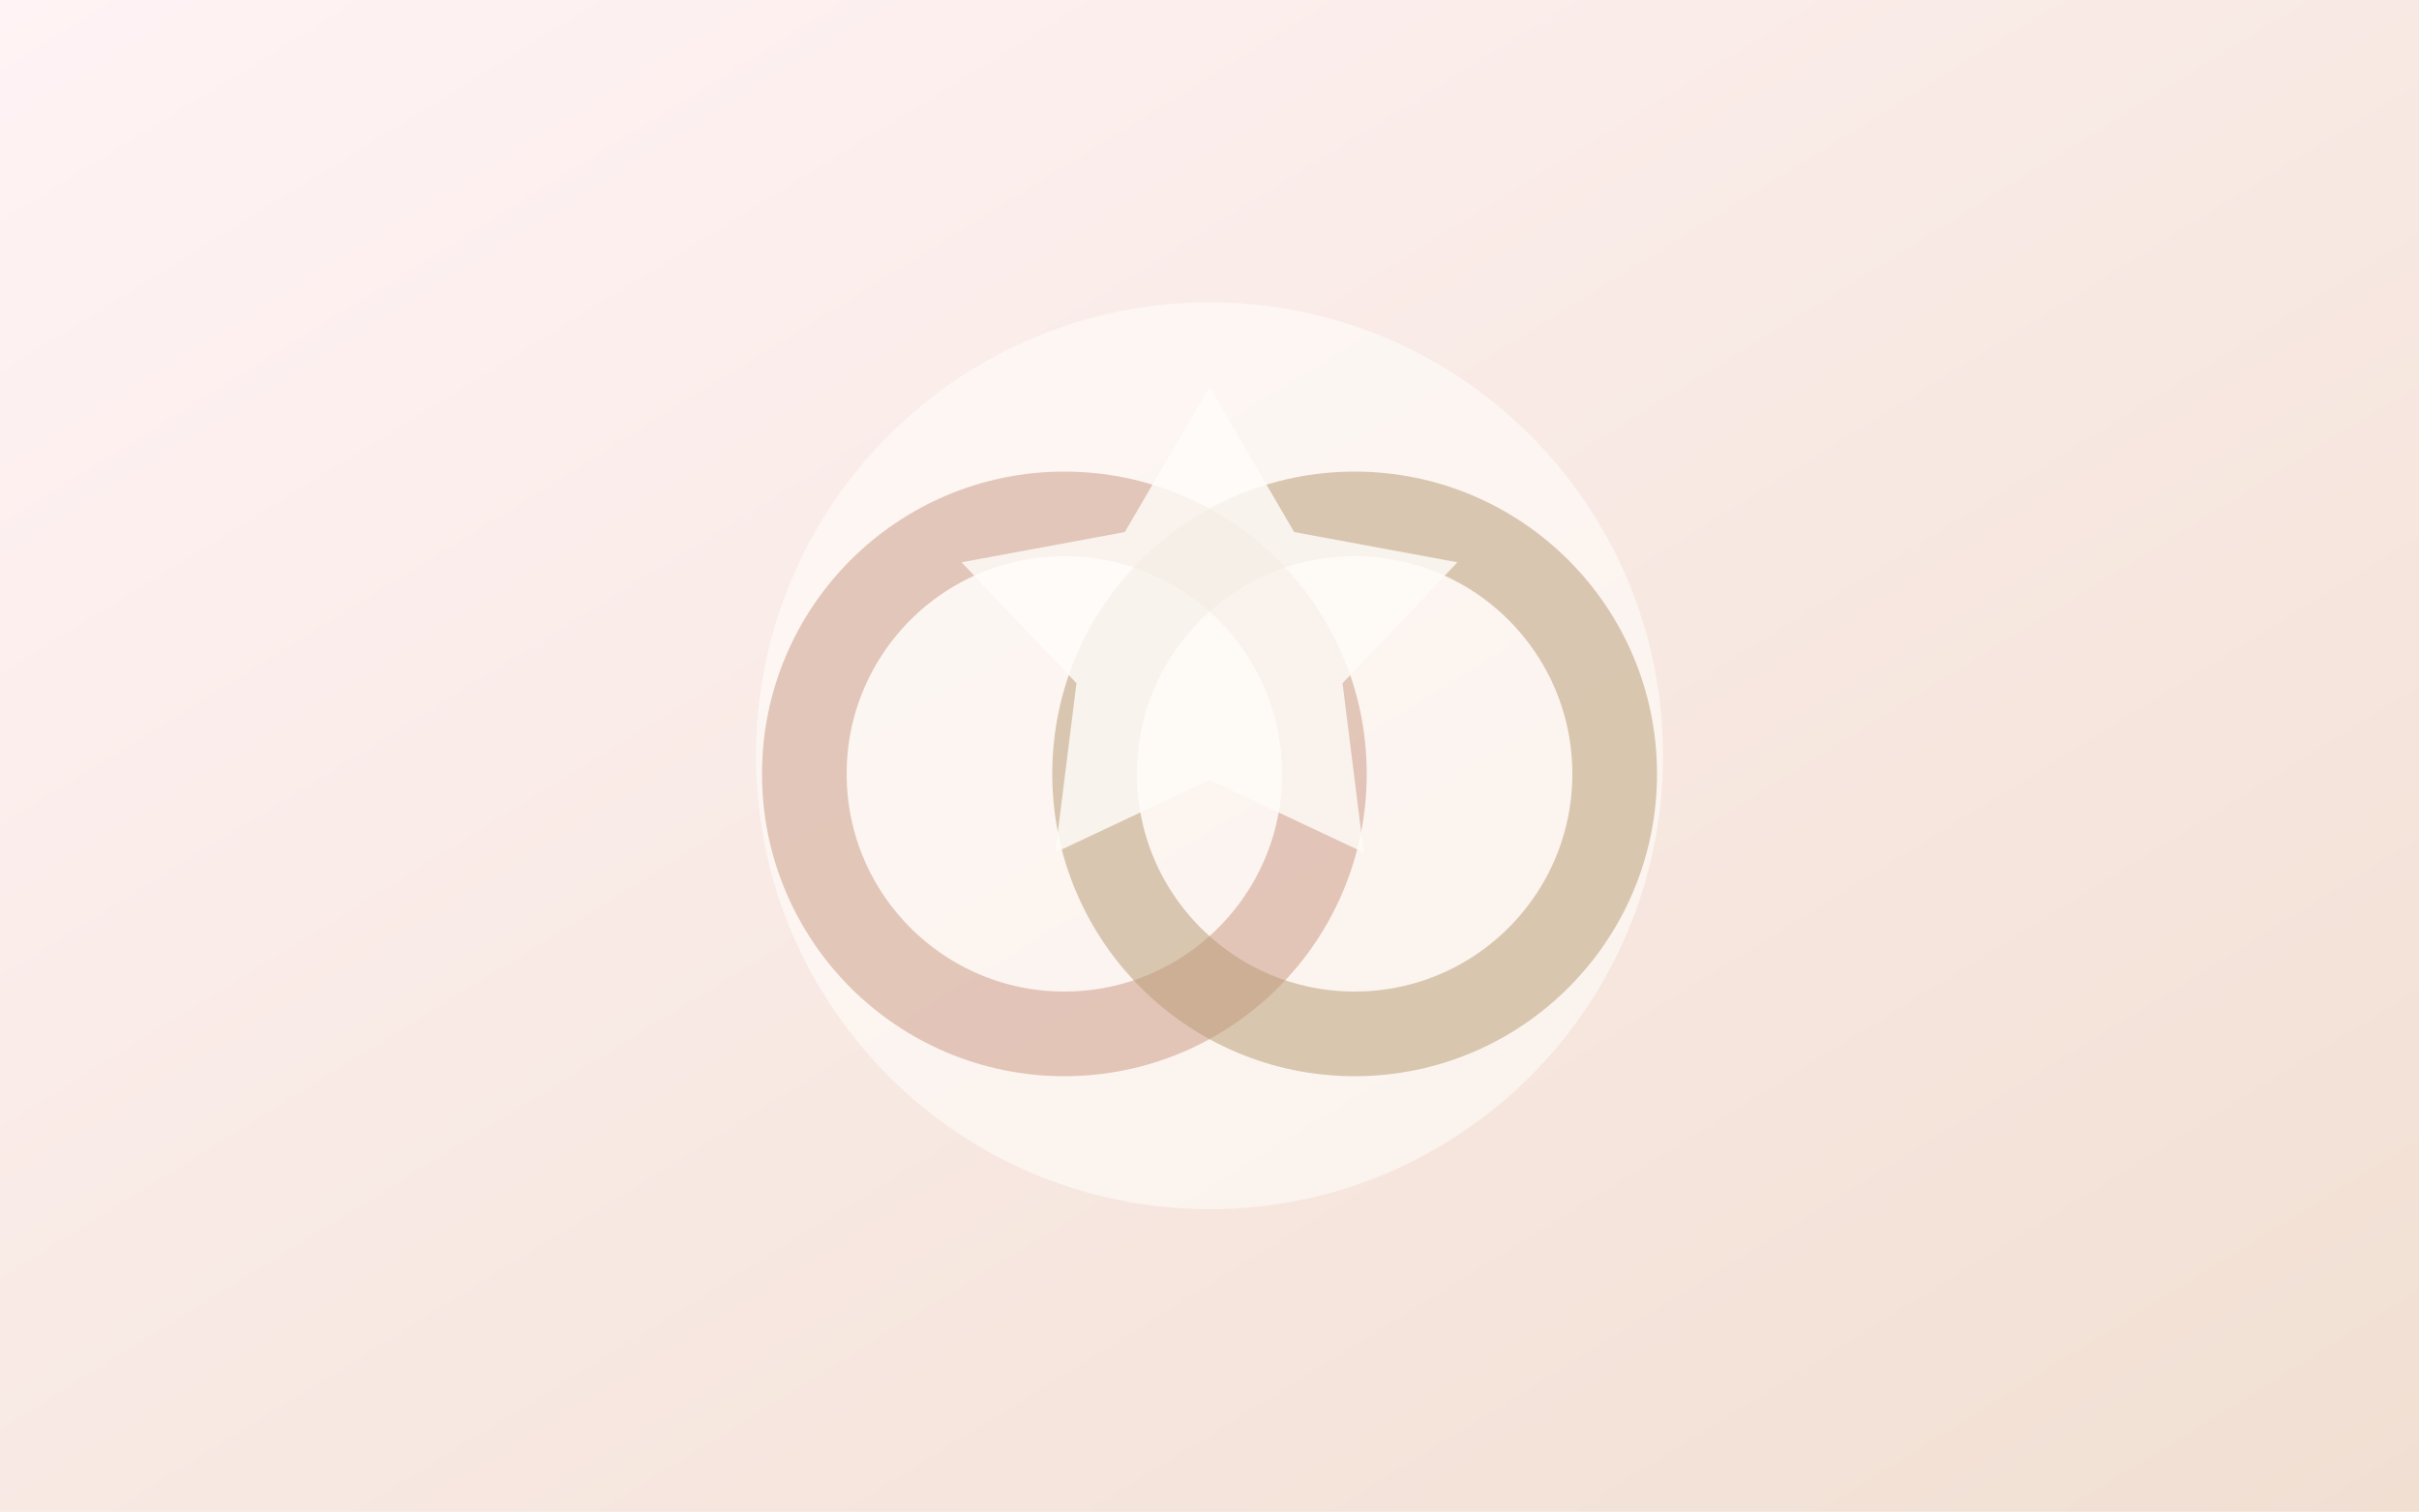
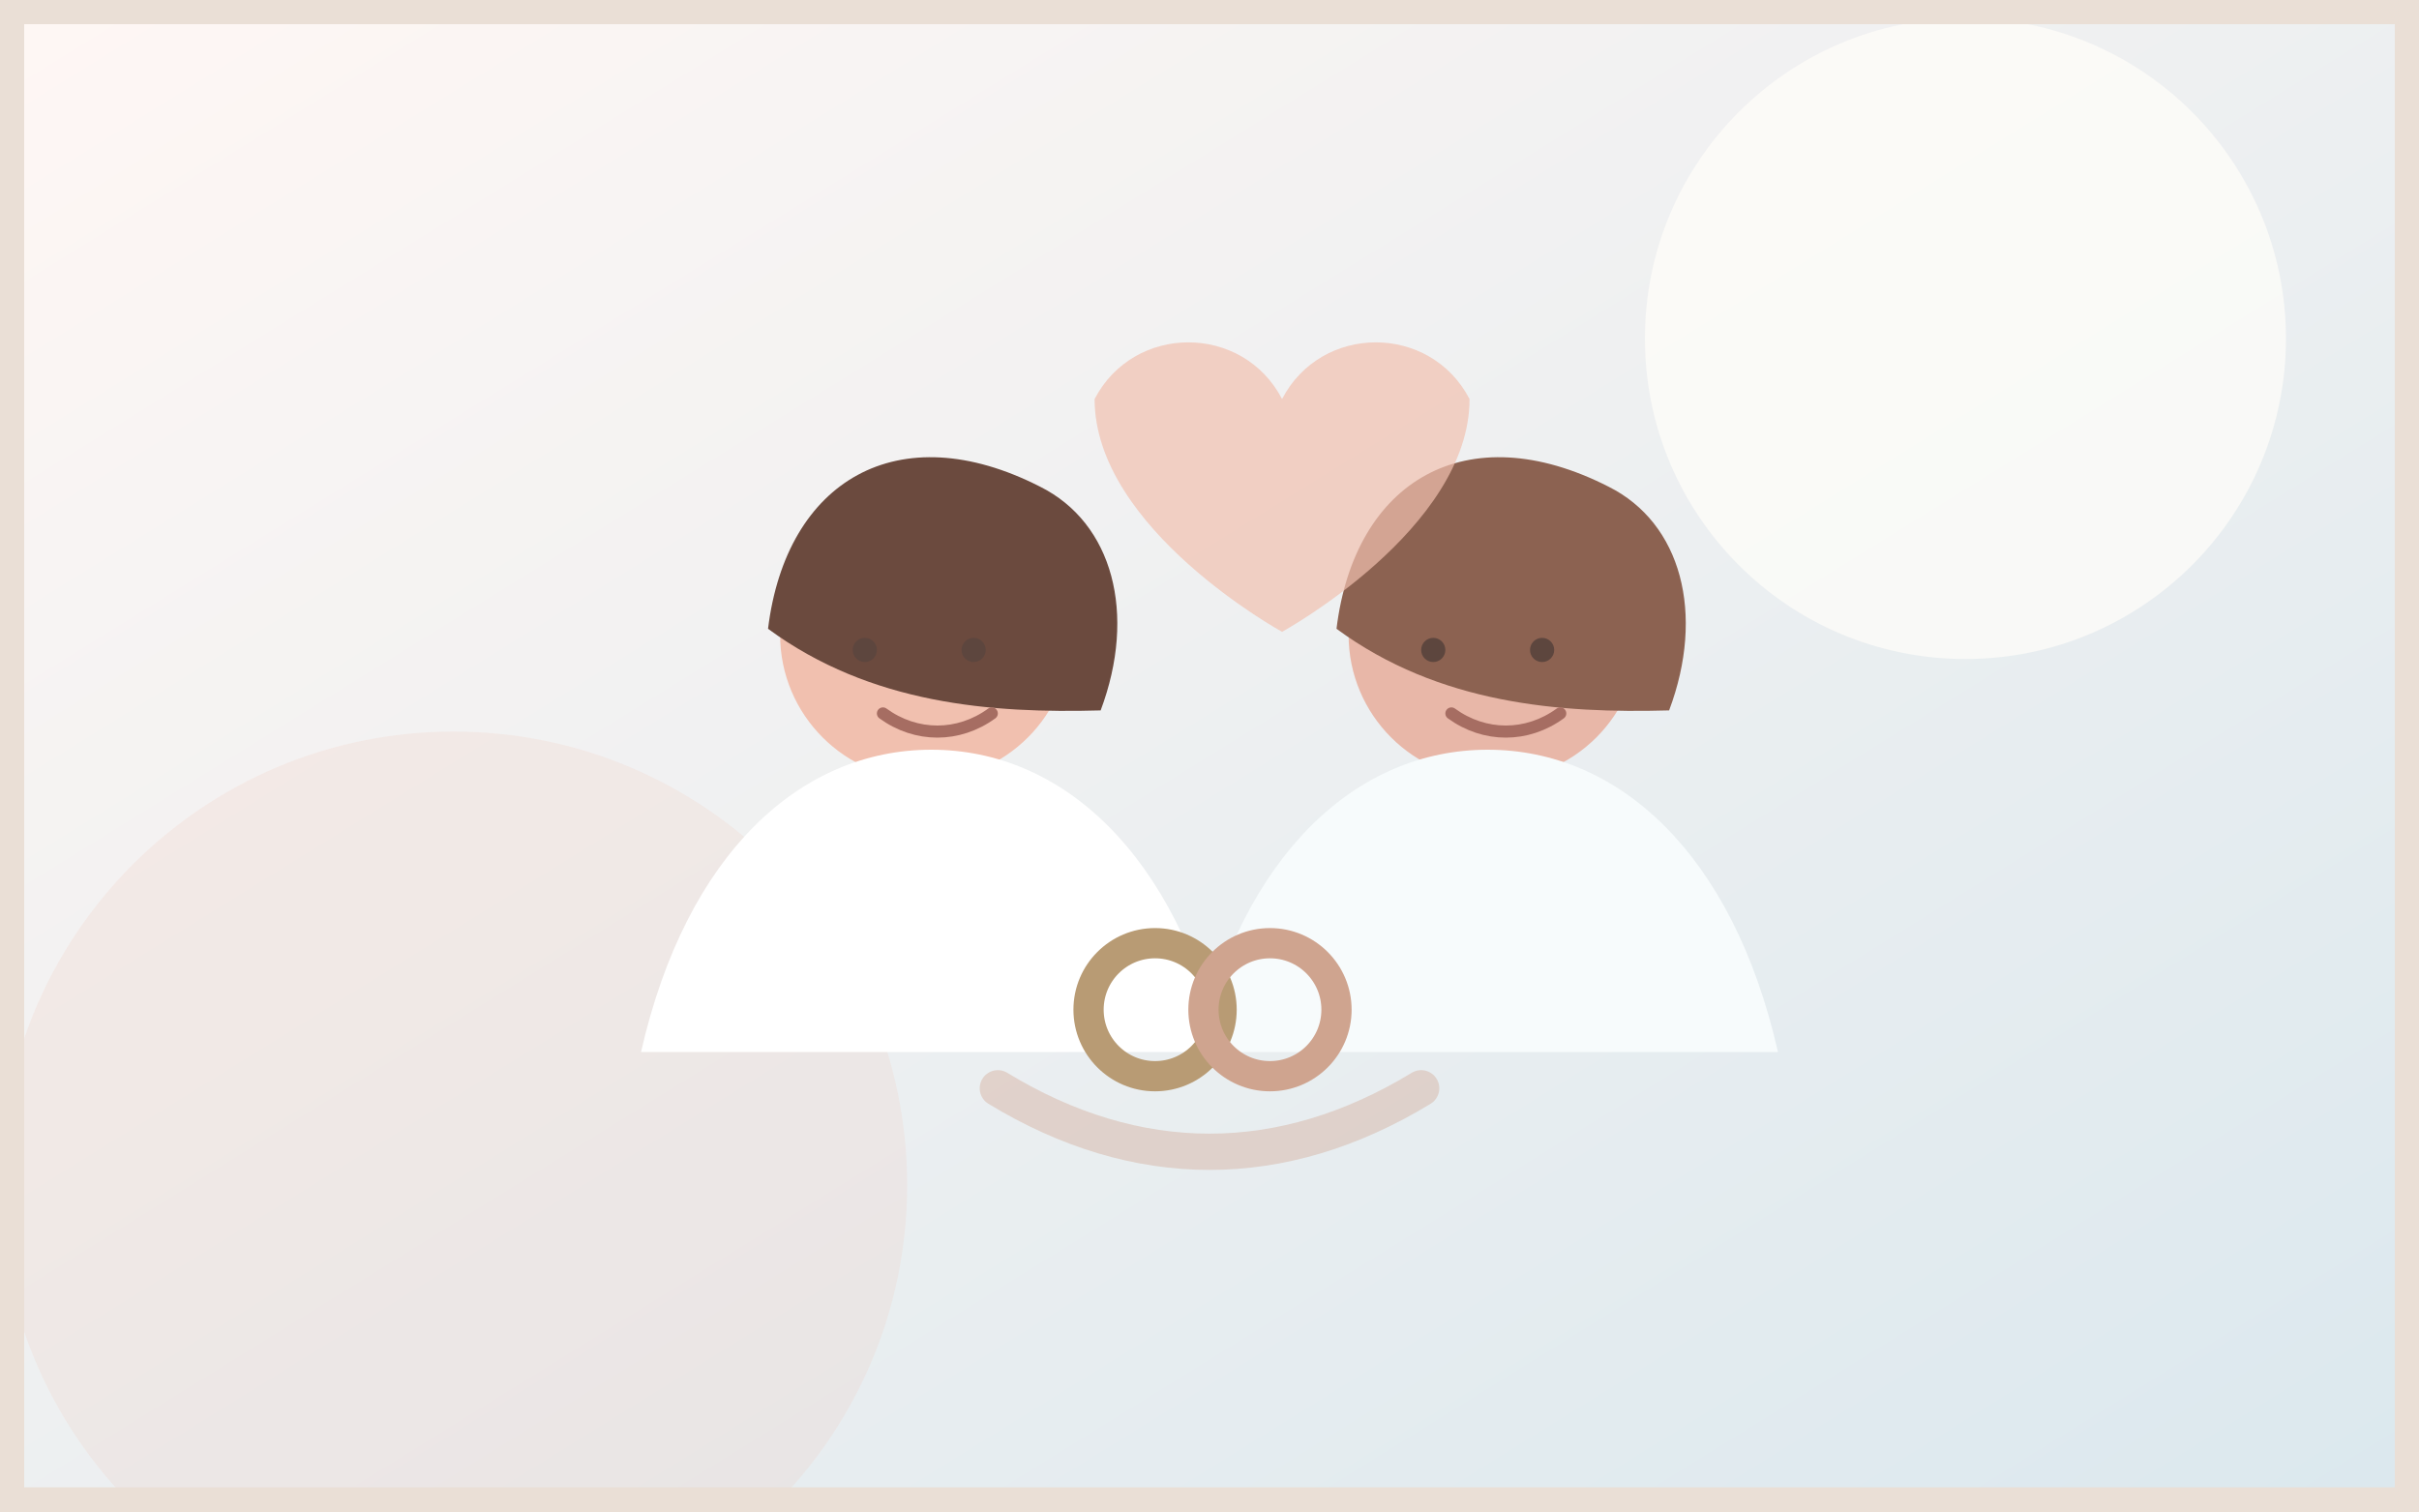
<svg xmlns="http://www.w3.org/2000/svg" viewBox="0 0 800 500" role="img" aria-labelledby="title">
  <defs>
    <linearGradient id="bg" x1="0" x2="1" y1="0" y2="1">
-       <stop offset="0" stop-color="#fff3f5" />
-       <stop offset="1" stop-color="#f1dfd2" />
+       <stop offset="0" stop-color="#fff7f4" />
+       <stop offset="1" stop-color="#dbe8ee" />
    </linearGradient>
  </defs>
  <rect width="800" height="500" fill="url(#bg)" />
-   <circle cx="400" cy="250" r="150" fill="#fffdf9" opacity=".58" />
-   <circle cx="352" cy="256" r="86" fill="none" stroke="#cfa48f" stroke-width="28" opacity=".58" />
-   <circle cx="448" cy="256" r="86" fill="none" stroke="#b89b74" stroke-width="28" opacity=".52" />
-   <path d="M400 128l28 48 54 10-38 40 7 56-51-24-51 24 7-56-38-40 54-10z" fill="#fffdf9" opacity=".82" />
+   <circle cx="650" cy="112" r="106" fill="#fffdf9" opacity=".72" />
+   <circle cx="150" cy="392" r="150" fill="#f1c0af" opacity=".18" />
+   <circle cx="306" cy="210" r="48" fill="#f1c0af" />
+   <path d="M254 208c6-49 43-71 90-47 24 12 32 42 20 74-36 1-76-2-110-27z" fill="#6b4a3e" />
+   <path d="M212 348c15-66 53-100 96-100s81 34 96 100z" fill="#ffffff" />
+   <circle cx="286" cy="215" r="4" fill="#5d463e" />
+   <circle cx="322" cy="215" r="4" fill="#5d463e" />
+   <path d="M292 236c11 8 25 8 36 0" fill="none" stroke="#a66d62" stroke-width="4" stroke-linecap="round" />
+   <circle cx="494" cy="210" r="48" fill="#e8b7a8" />
+   <path d="M442 208c6-49 43-71 90-47 24 12 32 42 20 74-36 1-76-2-110-27z" fill="#8c6251" />
+   <path d="M396 348c15-66 53-100 96-100s81 34 96 100z" fill="#f7fbfc" />
+   <circle cx="474" cy="215" r="4" fill="#5d463e" />
+   <circle cx="510" cy="215" r="4" fill="#5d463e" />
+   <path d="M480 236c11 8 25 8 36 0" fill="none" stroke="#a66d62" stroke-width="4" stroke-linecap="round" />
+   <path d="M330 360c46 28 94 28 140 0" fill="none" stroke="#cfa48f" stroke-width="12" stroke-linecap="round" opacity=".38" />
+   <circle cx="382" cy="334" r="22" fill="none" stroke="#b89b74" stroke-width="10" />
+   <circle cx="420" cy="334" r="22" fill="none" stroke="#cfa48f" stroke-width="10" />
+   <path d="M362 132c13-25 49-25 62 0 13-25 49-25 62 0 0 43-62 77-62 77s-62-34-62-77z" fill="#f1c0af" opacity=".7" />
+   <rect x="0" y="0" width="800" height="500" fill="none" stroke="#eadfd6" stroke-width="16" />
</svg>
